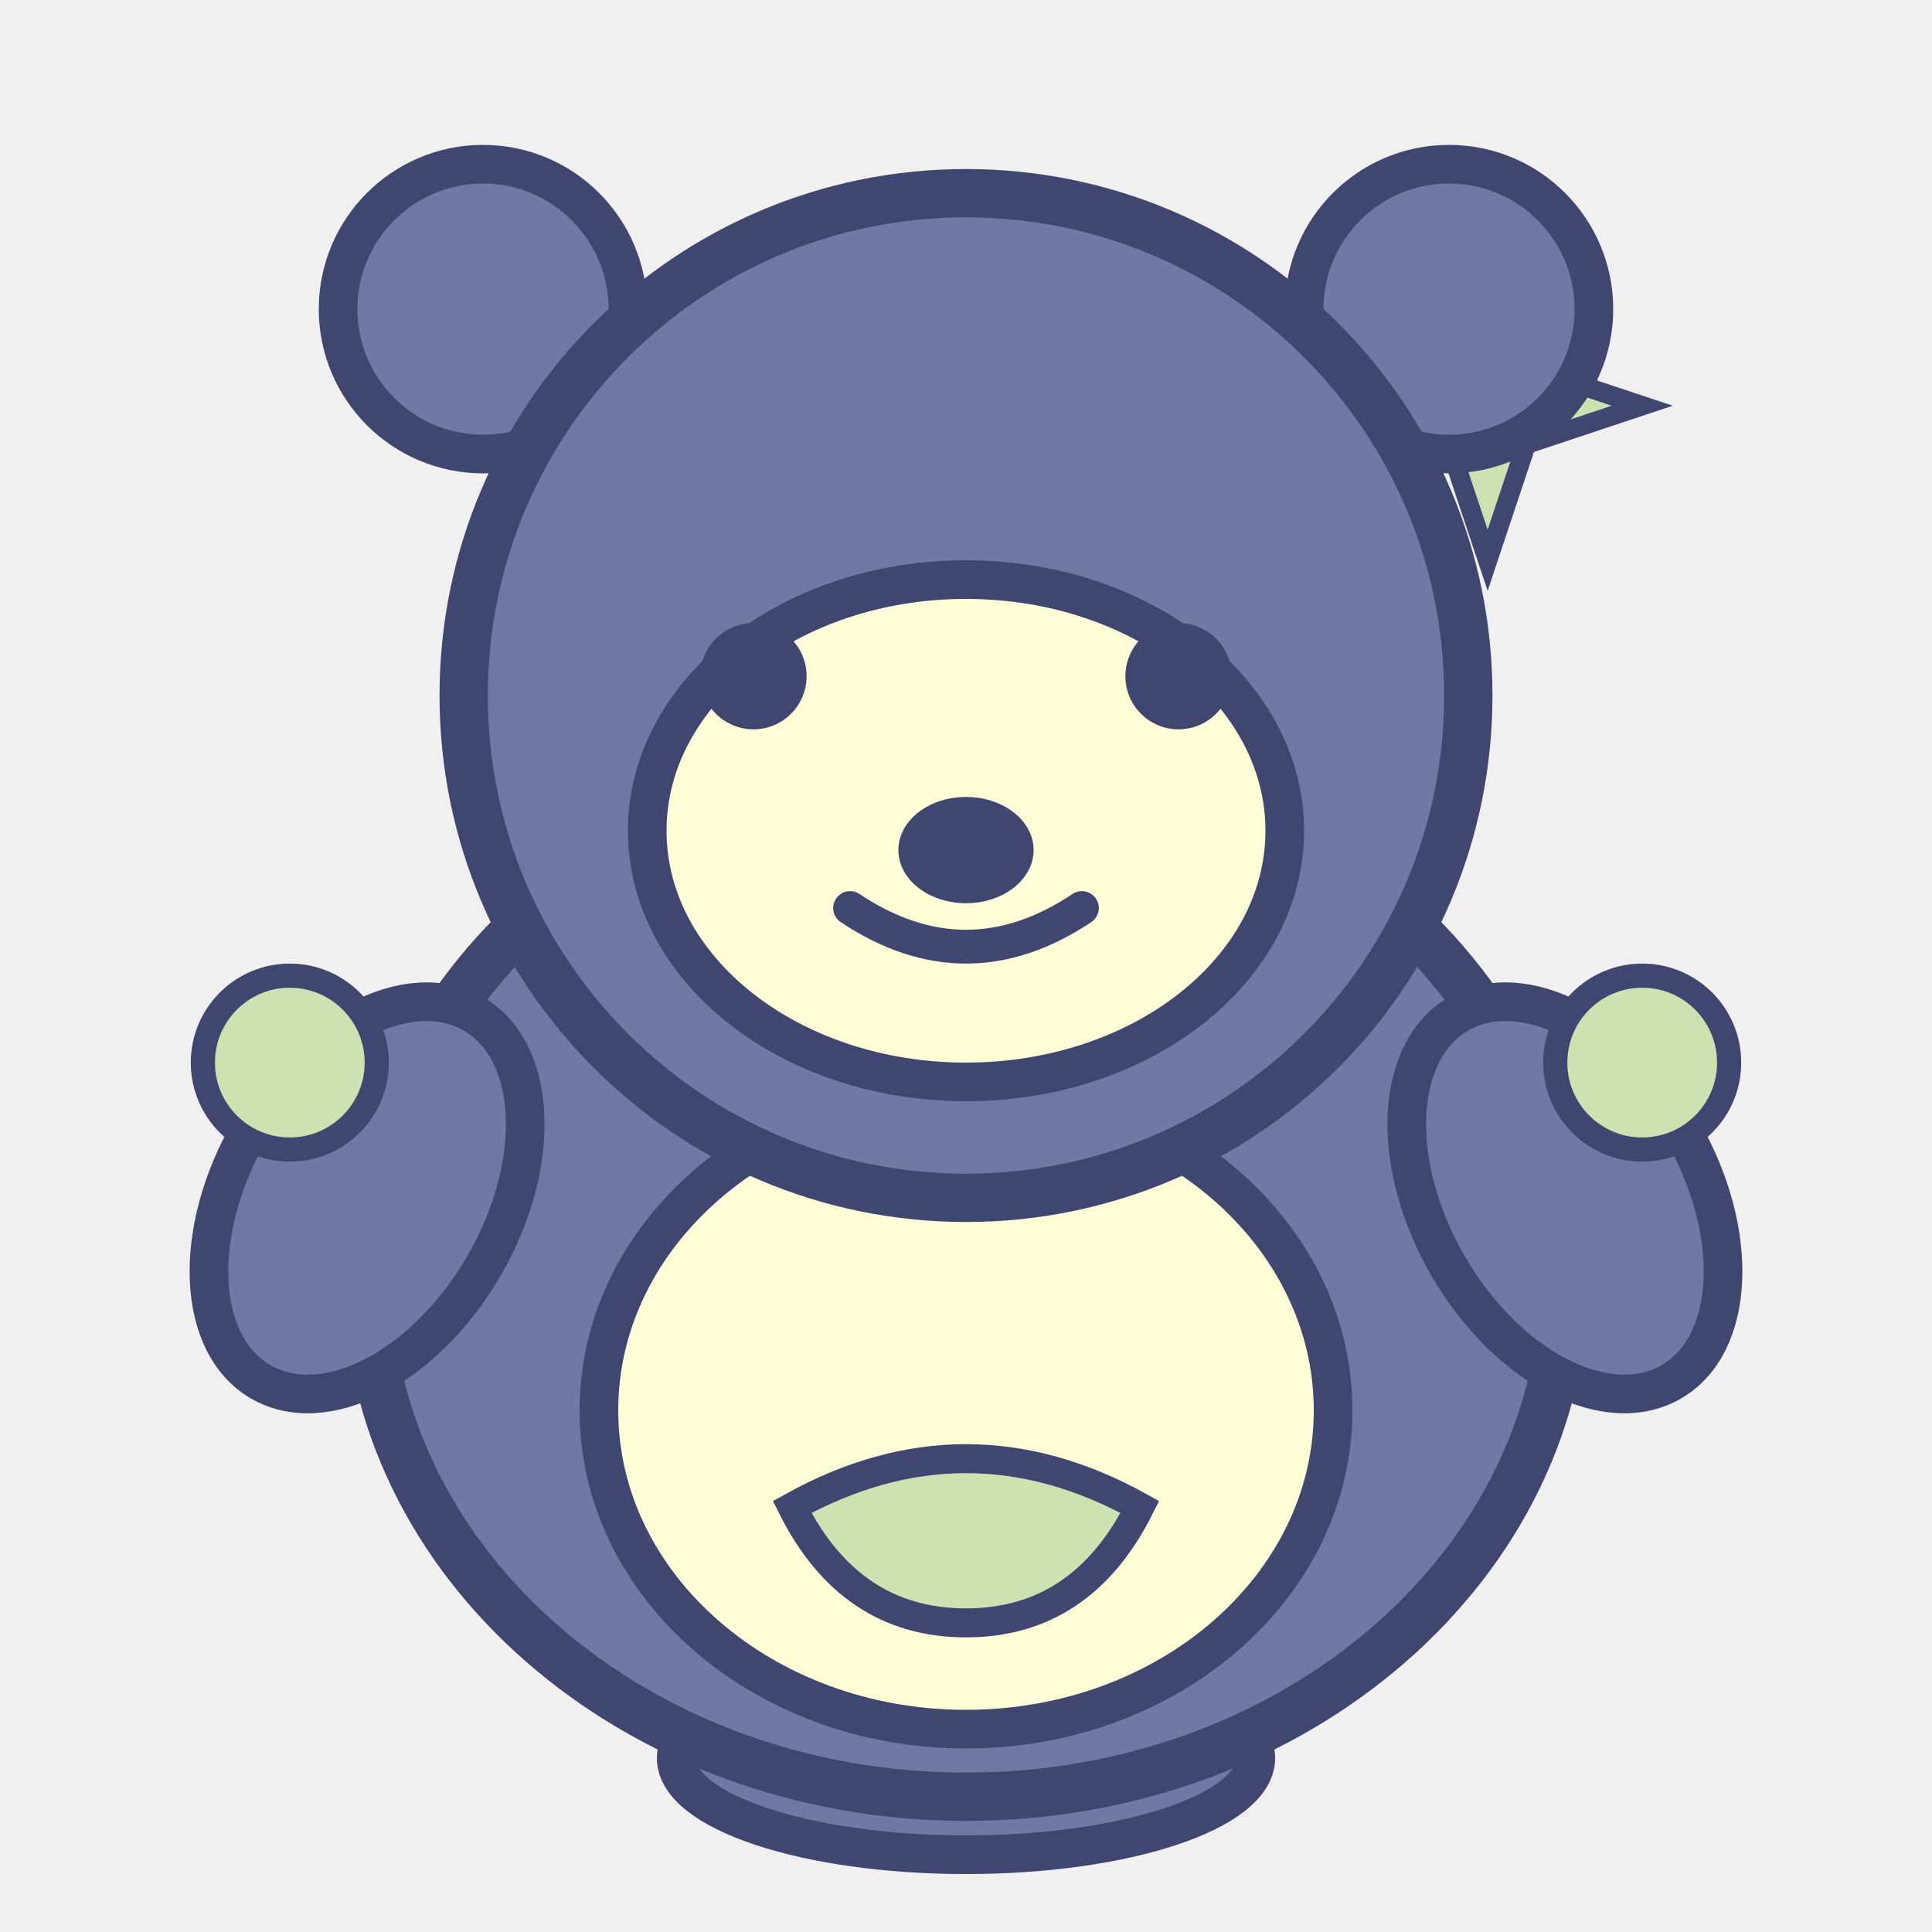
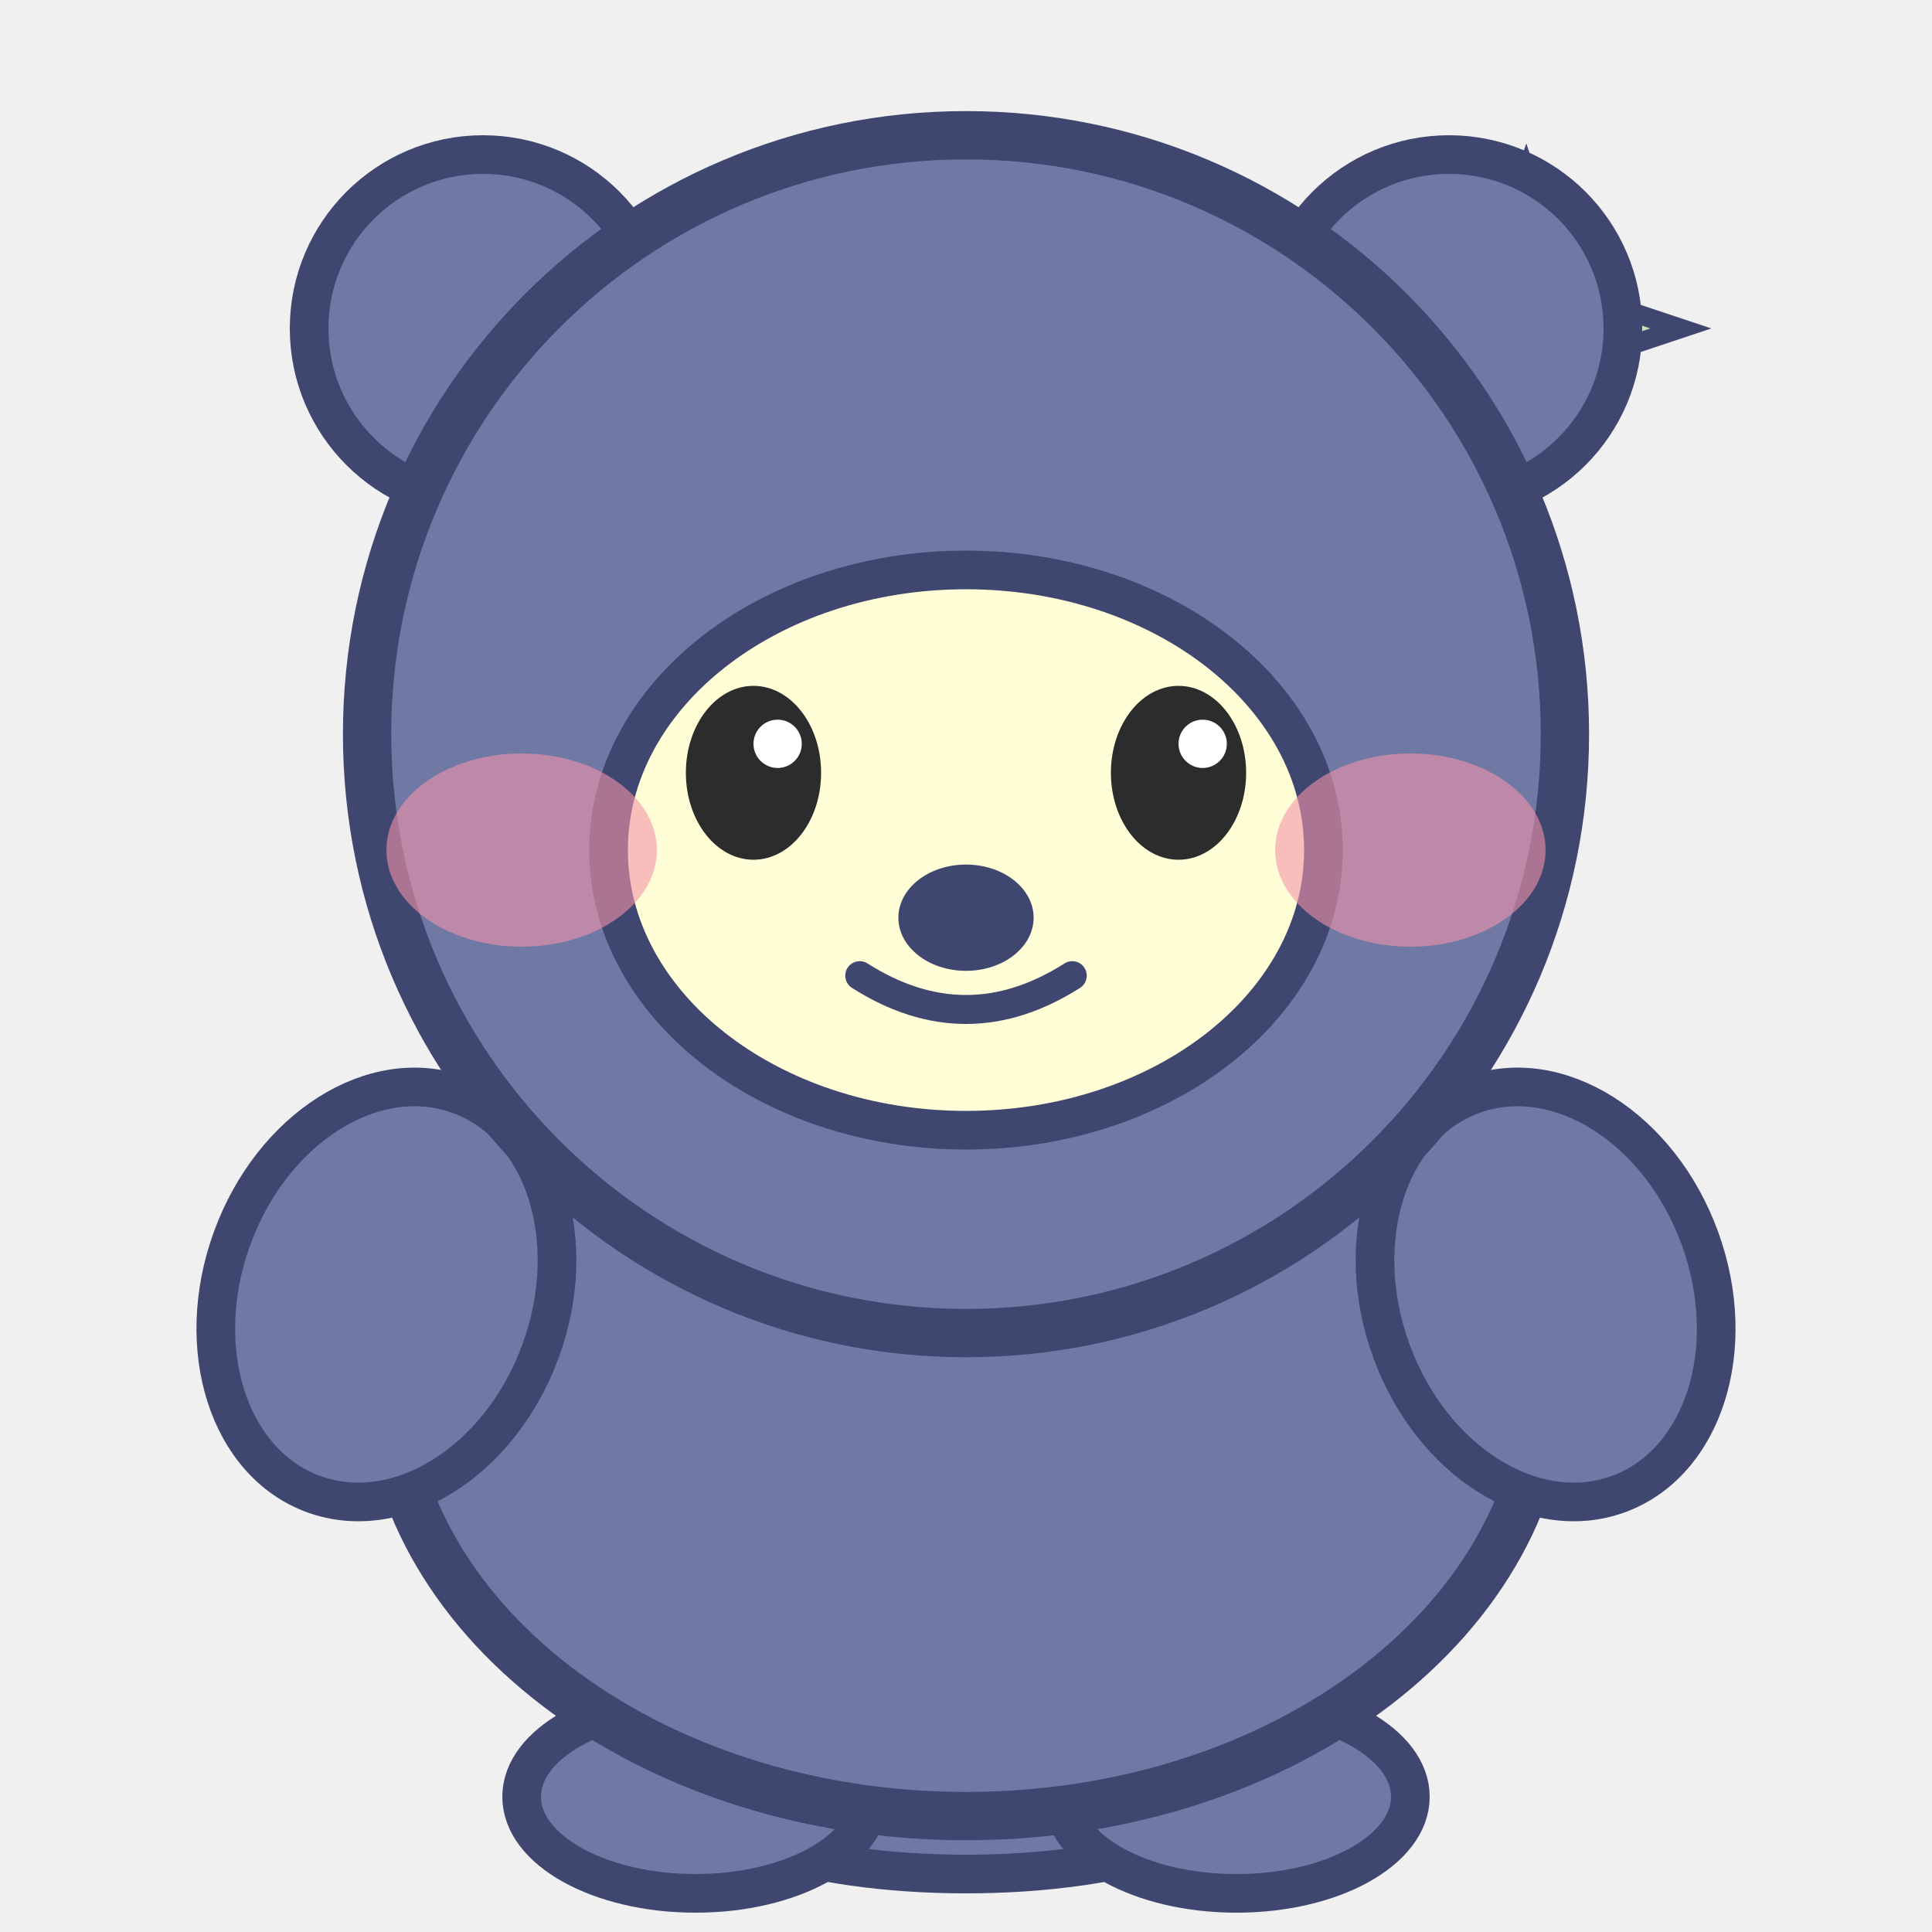
<svg xmlns="http://www.w3.org/2000/svg" viewBox="0 0 200 200">
-   <path d="M154 26 L158 38 L170 42 L158 46 L154 58 L150 46 L138 42 L150 38 Z" fill="#CEE2B1" stroke="#3F466F" stroke-width="2" />
-   <ellipse cx="100" cy="182" rx="30" ry="10" fill="#7078A4" stroke="#3F466F" stroke-width="4" />
-   <ellipse cx="100" cy="132" rx="62" ry="54" fill="#7078A4" stroke="#3F466F" stroke-width="5" />
-   <ellipse cx="100" cy="146" rx="38" ry="33" fill="#FFFED6" stroke="#3F466F" stroke-width="4" />
-   <ellipse cx="38" cy="124" rx="14" ry="22" fill="#7078A4" stroke="#3F466F" stroke-width="4" transform="rotate(30 38 124)" />
-   <ellipse cx="162" cy="124" rx="14" ry="22" fill="#7078A4" stroke="#3F466F" stroke-width="4" transform="rotate(-30 162 124)" />
-   <circle cx="30" cy="110" r="9" fill="#CEE2B1" stroke="#3F466F" stroke-width="2.5" />
-   <circle cx="170" cy="110" r="9" fill="#CEE2B1" stroke="#3F466F" stroke-width="2.5" />
-   <path d="M82 156 Q100 146 118 156 Q112 168 100 168 Q88 168 82 156 Z" fill="#CEE2B1" stroke="#3F466F" stroke-width="3" />
-   <circle cx="50" cy="32" r="15" fill="#7078A4" stroke="#3F466F" stroke-width="4" />
-   <circle cx="150" cy="32" r="15" fill="#7078A4" stroke="#3F466F" stroke-width="4" />
-   <circle cx="100" cy="72" r="52" fill="#7078A4" stroke="#3F466F" stroke-width="5" />
-   <ellipse cx="100" cy="86" rx="33" ry="26" fill="#FFFED6" stroke="#3F466F" stroke-width="4" />
-   <circle cx="78" cy="70" r="5.5" fill="#3F466F" />
-   <circle cx="122" cy="70" r="5.5" fill="#3F466F" />
-   <ellipse cx="100" cy="88" rx="7" ry="5.5" fill="#3F466F" />
-   <path d="M88 94 Q100 102 112 94" stroke="#3F466F" stroke-width="3.5" fill="none" stroke-linecap="round" />
+   <path d="M158 18 L162 30 L174 34 L162 38 L158 50 L154 38 L142 34 L154 30 Z" fill="#CEE2B1" stroke="#3F466F" stroke-width="2" />
+   <ellipse cx="100" cy="184" rx="30" ry="10" fill="#7078A4" stroke="#3F466F" stroke-width="4" />
+   <ellipse cx="72" cy="186" rx="18" ry="10" fill="#7078A4" stroke="#3F466F" stroke-width="4" />
+   <ellipse cx="128" cy="186" rx="18" ry="10" fill="#7078A4" stroke="#3F466F" stroke-width="4" />
+   <ellipse cx="100" cy="142" rx="60" ry="46" fill="#7078A4" stroke="#3F466F" stroke-width="5" />
+   <ellipse cx="40" cy="134" rx="17" ry="22" fill="#7078A4" stroke="#3F466F" stroke-width="4" transform="rotate(20 40 134)" />
+   <ellipse cx="160" cy="134" rx="17" ry="22" fill="#7078A4" stroke="#3F466F" stroke-width="4" transform="rotate(-20 160 134)" />
+   <circle cx="50" cy="34" r="18" fill="#7078A4" stroke="#3F466F" stroke-width="4" />
+   <circle cx="150" cy="34" r="18" fill="#7078A4" stroke="#3F466F" stroke-width="4" />
+   <circle cx="100" cy="76" r="62" fill="#7078A4" stroke="#3F466F" stroke-width="5" />
+   <ellipse cx="100" cy="88" rx="37" ry="29" fill="#FFFED6" stroke="#3F466F" stroke-width="4" />
+   <ellipse cx="54" cy="88" rx="14" ry="10" fill="#F292AA" opacity="0.6" />
+   <ellipse cx="146" cy="88" rx="14" ry="10" fill="#F292AA" opacity="0.6" />
+   <ellipse cx="78" cy="80" rx="7" ry="9" fill="#2C2C2C" />
+   <ellipse cx="122" cy="80" rx="7" ry="9" fill="#2C2C2C" />
+   <circle cx="80.5" cy="77" r="2.5" fill="#FFFFFF" />
+   <circle cx="124.5" cy="77" r="2.5" fill="#FFFFFF" />
+   <ellipse cx="100" cy="95" rx="7" ry="5.5" fill="#3F466F" />
+   <path d="M89 101 Q100 108 111 101" stroke="#3F466F" stroke-width="3" fill="none" stroke-linecap="round" />
</svg>
